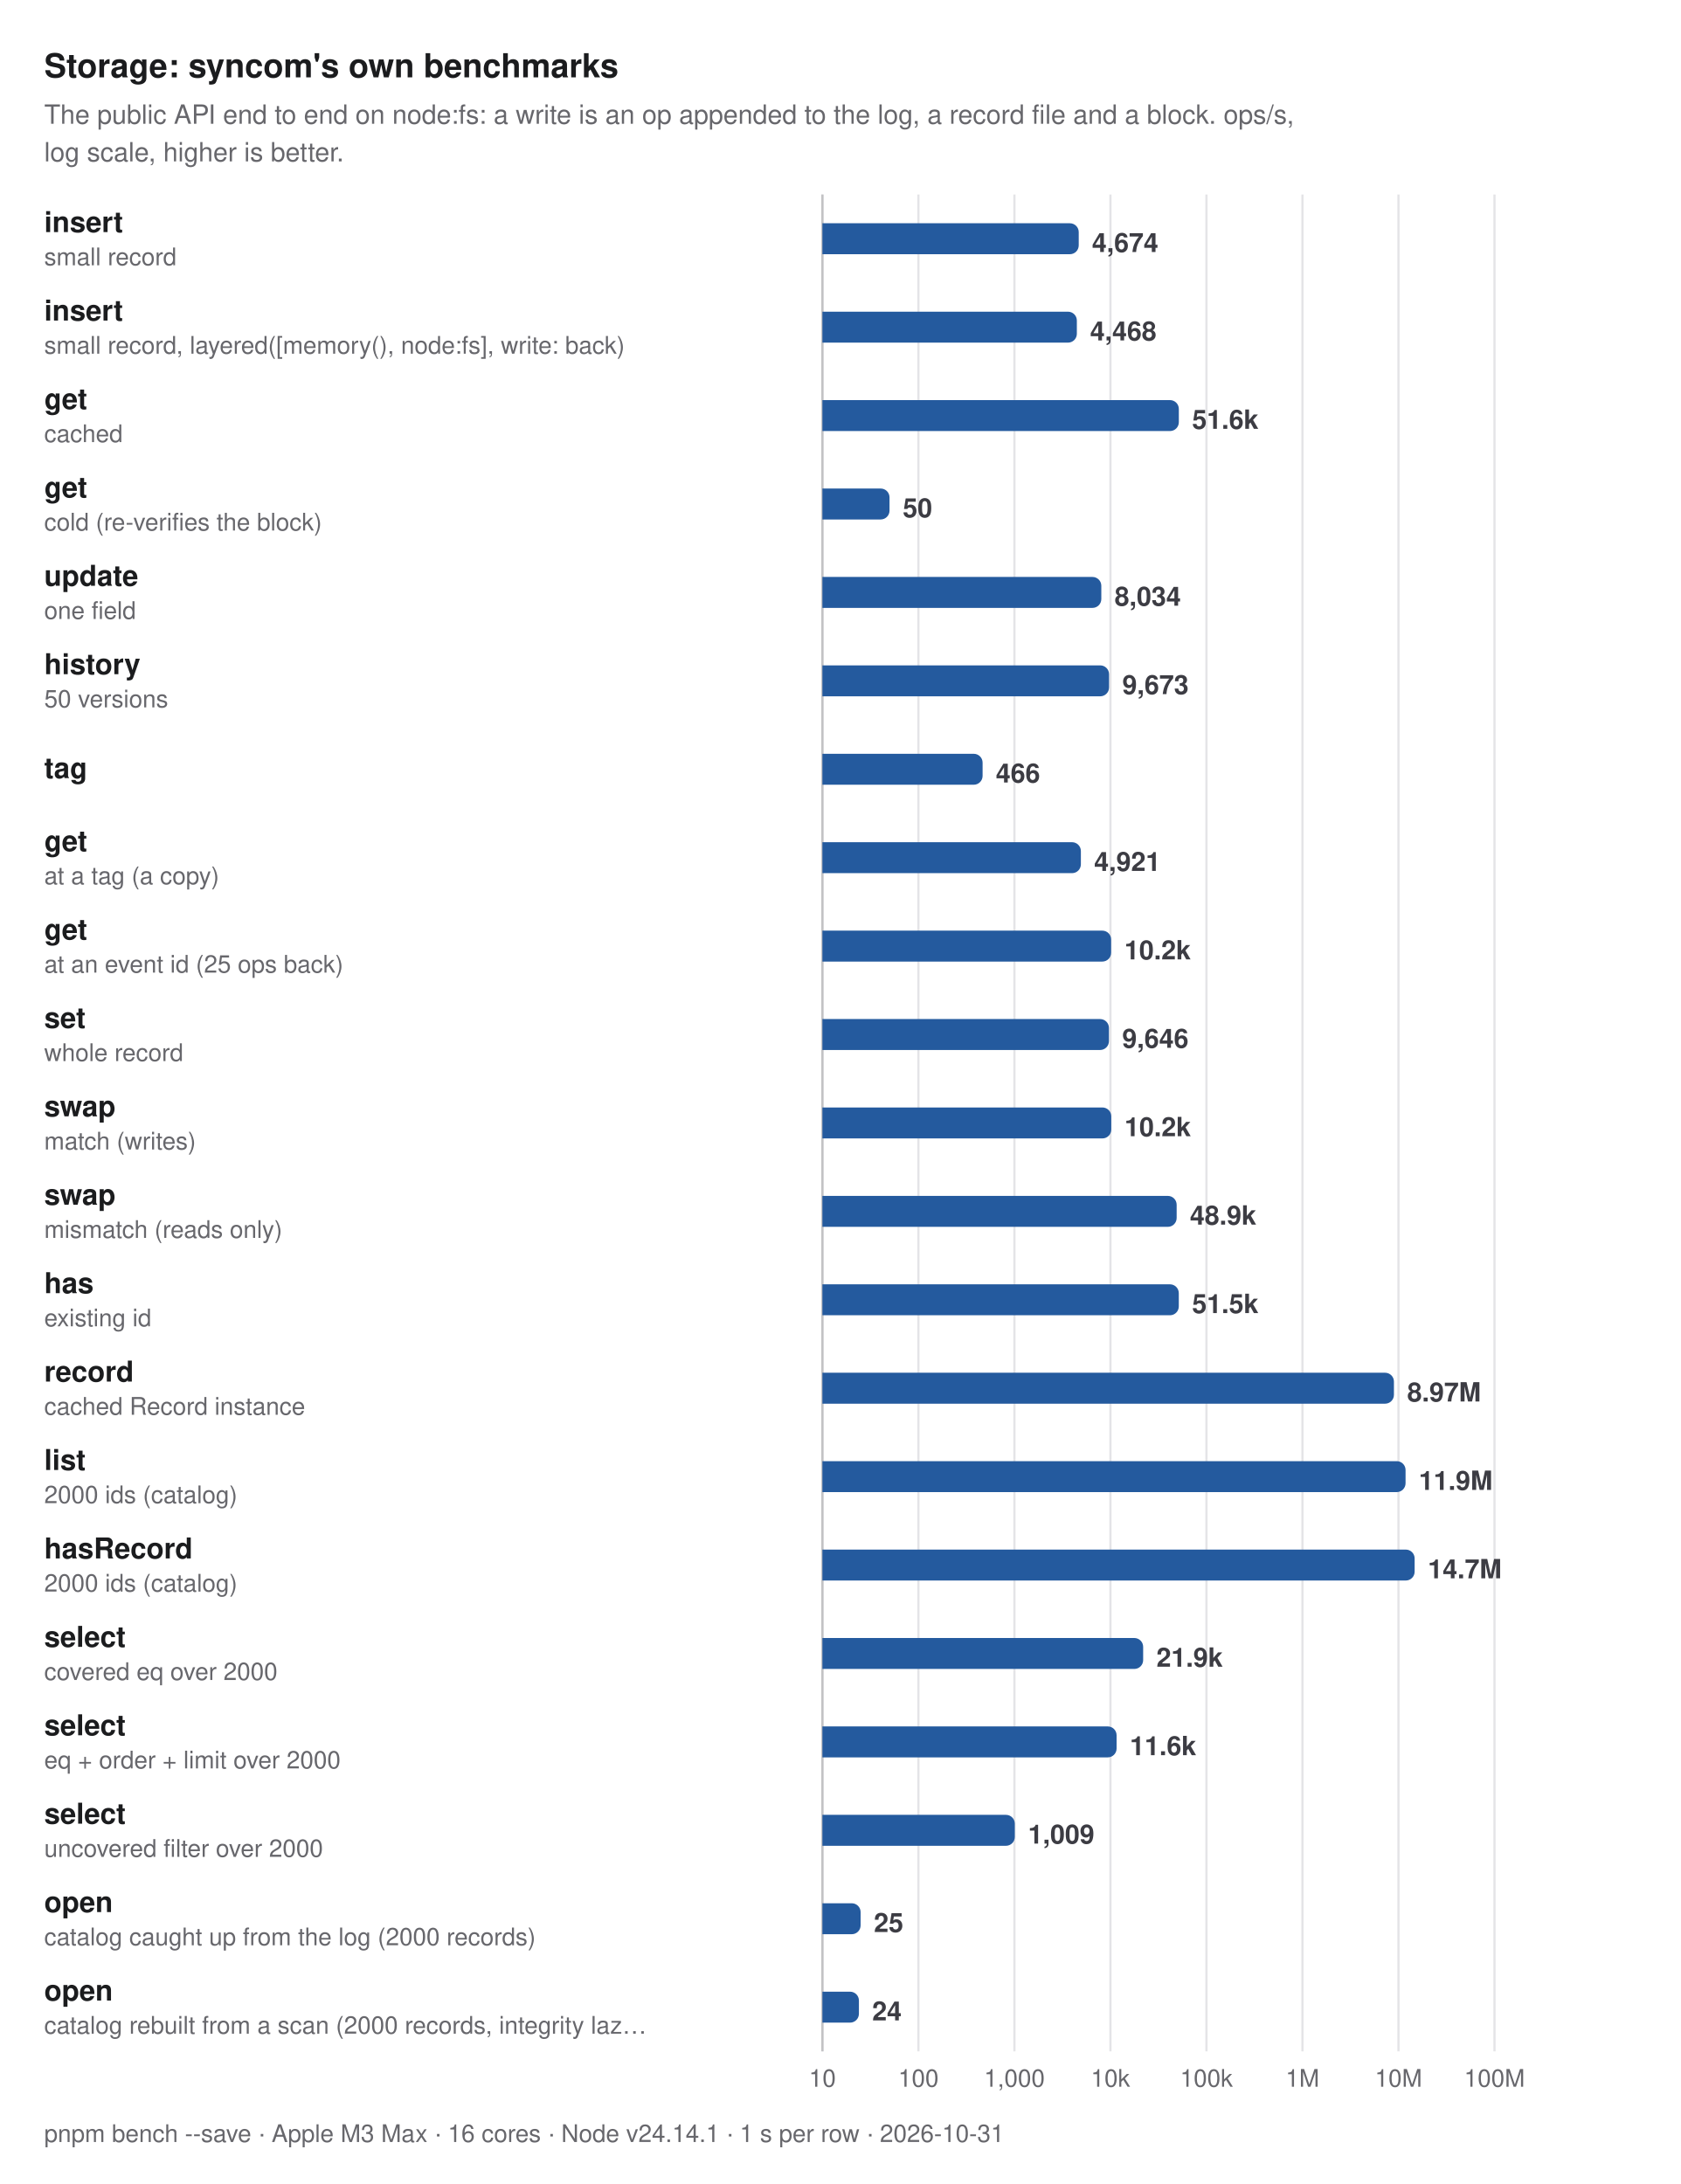
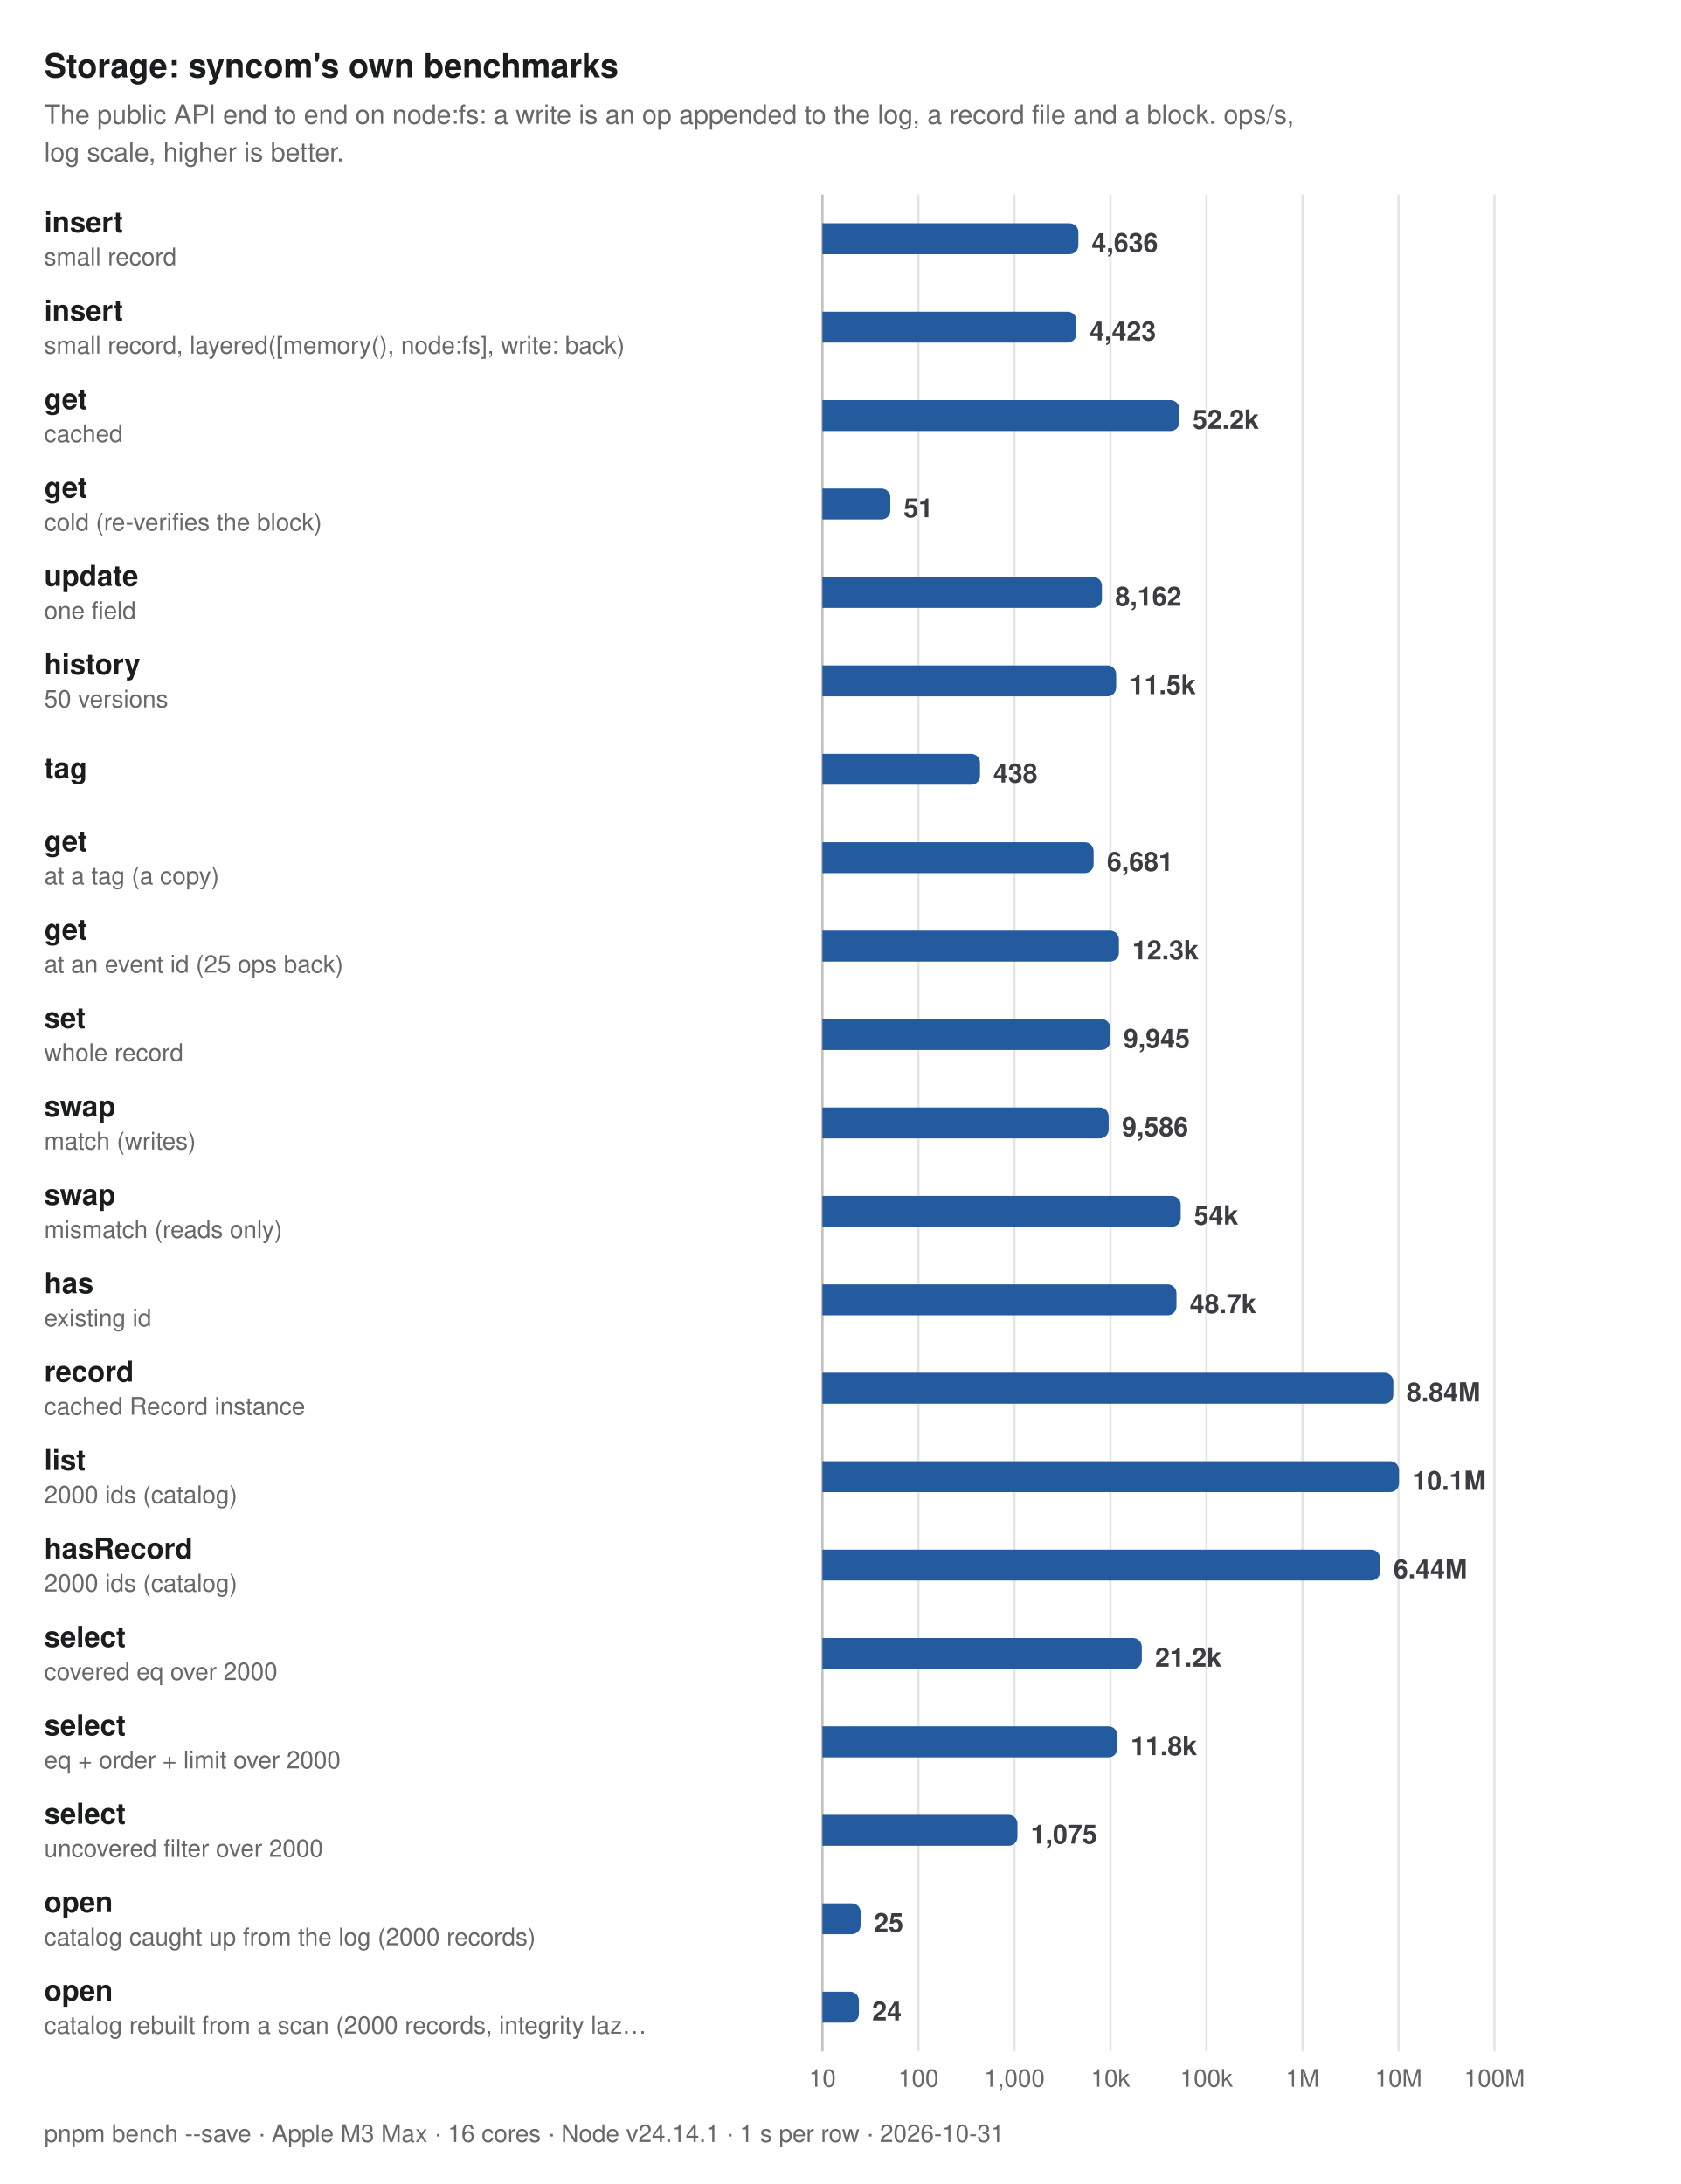
<svg xmlns="http://www.w3.org/2000/svg" width="760" height="988" viewBox="0 0 760 988" role="img" aria-label="Storage: syncom's own benchmarks. The public API end to end on node:fs: a write is an op appended to the log, a record file and a block. ops/s, log scale, higher is better.">
  <style>
  text { font-family: -apple-system, BlinkMacSystemFont, "Segoe UI", Helvetica, Arial, sans-serif; }
  .title { font-size: 15px; font-weight: 700; fill: #1b1c1e; }
  .subtitle, .caption { font-size: 12px; fill: #67676c; }
  .caption { font-size: 11px; }
  .group { font-size: 11px; font-weight: 600; letter-spacing: 0.06em; fill: #67676c; }
  .label { font-size: 13px; font-weight: 600; fill: #1b1c1e; }
  .label.primary, .label.secondary { font-weight: 700; }
  .sublabel { font-size: 11px; fill: #67676c; }
  .value { font-size: 12px; font-weight: 600; fill: #3c3c43; font-variant-numeric: tabular-nums; }
  .value.small { font-size: 10px; }
  .legend { font-size: 11px; fill: #3c3c43; }
  .tick { font-size: 11px; fill: #67676c; font-variant-numeric: tabular-nums; }
  .grid { stroke: #e4e4e7; stroke-width: 1; }
  .axis { stroke: #c2c2c4; stroke-width: 1; }
  .ref { stroke: #67676c; stroke-width: 1; stroke-dasharray: 3 3; }
  .bar { fill: #c4c6cc; }
  .bar.primary { fill: #245a9e; }
  .bar.secondary { fill: #5e9be6; }
  @media (prefers-color-scheme: dark) {
    .title, .label { fill: #dfdfd6; }
    .subtitle, .caption, .group, .sublabel, .tick { fill: #98989f; }
    .value, .legend { fill: #c2c2c4; }
    .grid { stroke: #2e2e32; }
    .axis { stroke: #48484c; }
    .ref { stroke: #98989f; }
    .bar { fill: #46474e; }
    .bar.primary { fill: #8dbcf2; }
    .bar.secondary { fill: #3d7bd0; }
  }
</style>
  <text class="title" x="20" y="35">Storage: syncom's own benchmarks</text>
  <text class="subtitle" x="20" y="56">The public API end to end on node:fs: a write is an op appended to the log, a record file and a block. ops/s,</text>
  <text class="subtitle" x="20" y="73">log scale, higher is better.</text>
  <line class="grid" x1="372" y1="88" x2="372" y2="928" />
  <text class="tick" x="372" y="944" text-anchor="middle">10</text>
  <line class="grid" x1="415.429" y1="88" x2="415.429" y2="928" />
  <text class="tick" x="415.429" y="944" text-anchor="middle">100</text>
  <line class="grid" x1="458.857" y1="88" x2="458.857" y2="928" />
  <text class="tick" x="458.857" y="944" text-anchor="middle">1,000</text>
  <line class="grid" x1="502.286" y1="88" x2="502.286" y2="928" />
  <text class="tick" x="502.286" y="944" text-anchor="middle">10k</text>
  <line class="grid" x1="545.714" y1="88" x2="545.714" y2="928" />
  <text class="tick" x="545.714" y="944" text-anchor="middle">100k</text>
  <line class="grid" x1="589.143" y1="88" x2="589.143" y2="928" />
  <text class="tick" x="589.143" y="944" text-anchor="middle">1M</text>
  <line class="grid" x1="632.571" y1="88" x2="632.571" y2="928" />
  <text class="tick" x="632.571" y="944" text-anchor="middle">10M</text>
  <line class="grid" x1="676" y1="88" x2="676" y2="928" />
  <text class="tick" x="676" y="944" text-anchor="middle">100M</text>
  <line class="axis" x1="372" y1="88" x2="372" y2="928" />
  <g>
    <text class="label primary" x="20" y="105">insert</text>
    <text class="sublabel" x="20" y="120">small record</text>
-     <path class="bar primary" d="M372,101H483.941A4,4 0 0 1 487.941,105V111A4,4 0 0 1 483.941,115H372Z" />
-     <text class="value" x="493.941" y="114">4,674</text>
+     <path class="bar primary" d="M372,101H483.787A4,4 0 0 1 487.787,105V111A4,4 0 0 1 483.787,115H372Z" />
+     <text class="value" x="493.787" y="114">4,636</text>
  </g>
  <g>
    <text class="label primary" x="20" y="145">insert</text>
    <text class="sublabel" x="20" y="160">small record, layered([memory(), node:fs], write: back)</text>
-     <path class="bar primary" d="M372,141H483.091A4,4 0 0 1 487.091,145V151A4,4 0 0 1 483.091,155H372Z" />
-     <text class="value" x="493.091" y="154">4,468</text>
+     <path class="bar primary" d="M372,141H482.9A4,4 0 0 1 486.9,145V151A4,4 0 0 1 482.9,155H372Z" />
+     <text class="value" x="492.9" y="154">4,423</text>
  </g>
  <g>
    <text class="label primary" x="20" y="185">get</text>
    <text class="sublabel" x="20" y="200">cached</text>
-     <path class="bar primary" d="M372,181H529.22A4,4 0 0 1 533.22,185V191A4,4 0 0 1 529.22,195H372Z" />
-     <text class="value" x="539.22" y="194">51.6k</text>
+     <path class="bar primary" d="M372,181H529.441A4,4 0 0 1 533.441,185V191A4,4 0 0 1 529.441,195H372Z" />
+     <text class="value" x="539.441" y="194">52.2k</text>
  </g>
  <g>
    <text class="label primary" x="20" y="225">get</text>
    <text class="sublabel" x="20" y="240">cold (re-verifies the block)</text>
-     <path class="bar primary" d="M372,221H398.355A4,4 0 0 1 402.355,225V231A4,4 0 0 1 398.355,235H372Z" />
-     <text class="value" x="408.355" y="234">50</text>
+     <path class="bar primary" d="M372,221H398.729A4,4 0 0 1 402.729,225V231A4,4 0 0 1 398.729,235H372Z" />
+     <text class="value" x="408.729" y="234">51</text>
  </g>
  <g>
    <text class="label primary" x="20" y="265">update</text>
    <text class="sublabel" x="20" y="280">one field</text>
-     <path class="bar primary" d="M372,261H494.157A4,4 0 0 1 498.157,265V271A4,4 0 0 1 494.157,275H372Z" />
-     <text class="value" x="504.157" y="274">8,034</text>
+     <path class="bar primary" d="M372,261H494.455A4,4 0 0 1 498.455,265V271A4,4 0 0 1 494.455,275H372Z" />
+     <text class="value" x="504.455" y="274">8,162</text>
  </g>
  <g>
    <text class="label primary" x="20" y="305">history</text>
    <text class="sublabel" x="20" y="320">50 versions</text>
-     <path class="bar primary" d="M372,301H497.659A4,4 0 0 1 501.659,305V311A4,4 0 0 1 497.659,315H372Z" />
-     <text class="value" x="507.659" y="314">9,673</text>
+     <path class="bar primary" d="M372,301H500.882A4,4 0 0 1 504.882,305V311A4,4 0 0 1 500.882,315H372Z" />
+     <text class="value" x="510.882" y="314">11.5k</text>
  </g>
  <g>
    <text class="label primary" x="20" y="352">tag</text>
-     <path class="bar primary" d="M372,341H440.456A4,4 0 0 1 444.456,345V351A4,4 0 0 1 440.456,355H372Z" />
-     <text class="value" x="450.456" y="354">466</text>
+     <path class="bar primary" d="M372,341H439.287A4,4 0 0 1 443.287,345V351A4,4 0 0 1 439.287,355H372Z" />
+     <text class="value" x="449.287" y="354">438</text>
  </g>
  <g>
    <text class="label primary" x="20" y="385">get</text>
    <text class="sublabel" x="20" y="400">at a tag (a copy)</text>
-     <path class="bar primary" d="M372,381H484.912A4,4 0 0 1 488.912,385V391A4,4 0 0 1 484.912,395H372Z" />
-     <text class="value" x="494.912" y="394">4,921</text>
+     <path class="bar primary" d="M372,381H490.679A4,4 0 0 1 494.679,385V391A4,4 0 0 1 490.679,395H372Z" />
+     <text class="value" x="500.679" y="394">6,681</text>
  </g>
  <g>
    <text class="label primary" x="20" y="425">get</text>
    <text class="sublabel" x="20" y="440">at an event id (25 ops back)</text>
-     <path class="bar primary" d="M372,421H498.596A4,4 0 0 1 502.596,425V431A4,4 0 0 1 498.596,435H372Z" />
-     <text class="value" x="508.596" y="434">10.2k</text>
+     <path class="bar primary" d="M372,421H502.132A4,4 0 0 1 506.132,425V431A4,4 0 0 1 502.132,435H372Z" />
+     <text class="value" x="512.132" y="434">12.3k</text>
  </g>
  <g>
    <text class="label primary" x="20" y="465">set</text>
    <text class="sublabel" x="20" y="480">whole record</text>
-     <path class="bar primary" d="M372,461H497.606A4,4 0 0 1 501.606,465V471A4,4 0 0 1 497.606,475H372Z" />
-     <text class="value" x="507.606" y="474">9,646</text>
+     <path class="bar primary" d="M372,461H498.182A4,4 0 0 1 502.182,465V471A4,4 0 0 1 498.182,475H372Z" />
+     <text class="value" x="508.182" y="474">9,945</text>
  </g>
  <g>
    <text class="label primary" x="20" y="505">swap</text>
    <text class="sublabel" x="20" y="520">match (writes)</text>
-     <path class="bar primary" d="M372,501H498.661A4,4 0 0 1 502.661,505V511A4,4 0 0 1 498.661,515H372Z" />
-     <text class="value" x="508.661" y="514">10.2k</text>
+     <path class="bar primary" d="M372,501H497.488A4,4 0 0 1 501.488,505V511A4,4 0 0 1 497.488,515H372Z" />
+     <text class="value" x="507.488" y="514">9,586</text>
  </g>
  <g>
    <text class="label primary" x="20" y="545">swap</text>
    <text class="sublabel" x="20" y="560">mismatch (reads only)</text>
-     <path class="bar primary" d="M372,541H528.236A4,4 0 0 1 532.236,545V551A4,4 0 0 1 528.236,555H372Z" />
-     <text class="value" x="538.236" y="554">48.9k</text>
+     <path class="bar primary" d="M372,541H530.077A4,4 0 0 1 534.077,545V551A4,4 0 0 1 530.077,555H372Z" />
+     <text class="value" x="540.077" y="554">54k</text>
  </g>
  <g>
    <text class="label primary" x="20" y="585">has</text>
    <text class="sublabel" x="20" y="600">existing id</text>
-     <path class="bar primary" d="M372,581H529.204A4,4 0 0 1 533.204,585V591A4,4 0 0 1 529.204,595H372Z" />
-     <text class="value" x="539.204" y="594">51.5k</text>
+     <path class="bar primary" d="M372,581H528.154A4,4 0 0 1 532.154,585V591A4,4 0 0 1 528.154,595H372Z" />
+     <text class="value" x="538.154" y="594">48.7k</text>
  </g>
  <g>
    <text class="label primary" x="20" y="625">record</text>
    <text class="sublabel" x="20" y="640">cached Record instance</text>
-     <path class="bar primary" d="M372,621H626.519A4,4 0 0 1 630.519,625V631A4,4 0 0 1 626.519,635H372Z" />
-     <text class="value" x="636.519" y="634">8.97M</text>
+     <path class="bar primary" d="M372,621H626.241A4,4 0 0 1 630.241,625V631A4,4 0 0 1 626.241,635H372Z" />
+     <text class="value" x="636.241" y="634">8.84M</text>
  </g>
  <g>
    <text class="label primary" x="20" y="665">list</text>
    <text class="sublabel" x="20" y="680">2000 ids (catalog)</text>
-     <path class="bar primary" d="M372,661H631.776A4,4 0 0 1 635.776,665V671A4,4 0 0 1 631.776,675H372Z" />
-     <text class="value" x="641.776" y="674">11.9M</text>
+     <path class="bar primary" d="M372,661H628.817A4,4 0 0 1 632.817,665V671A4,4 0 0 1 628.817,675H372Z" />
+     <text class="value" x="638.817" y="674">10.1M</text>
  </g>
  <g>
    <text class="label primary" x="20" y="705">hasRecord</text>
    <text class="sublabel" x="20" y="720">2000 ids (catalog)</text>
-     <path class="bar primary" d="M372,701H635.88A4,4 0 0 1 639.88,705V711A4,4 0 0 1 635.88,715H372Z" />
-     <text class="value" x="645.88" y="714">14.7M</text>
+     <path class="bar primary" d="M372,701H620.281A4,4 0 0 1 624.281,705V711A4,4 0 0 1 620.281,715H372Z" />
+     <text class="value" x="630.281" y="714">6.44M</text>
  </g>
  <g>
    <text class="label primary" x="20" y="745">select</text>
    <text class="sublabel" x="20" y="760">covered eq over 2000</text>
-     <path class="bar primary" d="M372,741H513.084A4,4 0 0 1 517.084,745V751A4,4 0 0 1 513.084,755H372Z" />
-     <text class="value" x="523.084" y="754">21.9k</text>
+     <path class="bar primary" d="M372,741H512.478A4,4 0 0 1 516.478,745V751A4,4 0 0 1 512.478,755H372Z" />
+     <text class="value" x="522.478" y="754">21.2k</text>
  </g>
  <g>
    <text class="label primary" x="20" y="785">select</text>
    <text class="sublabel" x="20" y="800">eq + order + limit over 2000</text>
-     <path class="bar primary" d="M372,781H501.067A4,4 0 0 1 505.067,785V791A4,4 0 0 1 501.067,795H372Z" />
-     <text class="value" x="511.067" y="794">11.6k</text>
+     <path class="bar primary" d="M372,781H501.438A4,4 0 0 1 505.438,785V791A4,4 0 0 1 501.438,795H372Z" />
+     <text class="value" x="511.438" y="794">11.8k</text>
  </g>
  <g>
    <text class="label primary" x="20" y="825">select</text>
    <text class="sublabel" x="20" y="840">uncovered filter over 2000</text>
-     <path class="bar primary" d="M372,821H455.026A4,4 0 0 1 459.026,825V831A4,4 0 0 1 455.026,835H372Z" />
-     <text class="value" x="465.026" y="834">1,009</text>
+     <path class="bar primary" d="M372,821H456.221A4,4 0 0 1 460.221,825V831A4,4 0 0 1 456.221,835H372Z" />
+     <text class="value" x="466.221" y="834">1,075</text>
  </g>
  <g>
    <text class="label primary" x="20" y="865">open</text>
    <text class="sublabel" x="20" y="880">catalog caught up from the log (2000 records)</text>
    <path class="bar primary" d="M372,861H385.282A4,4 0 0 1 389.282,865V871A4,4 0 0 1 385.282,875H372Z" />
    <text class="value" x="395.282" y="874">25</text>
  </g>
  <g>
    <text class="label primary" x="20" y="905">open</text>
    <text class="sublabel" x="20" y="920">catalog rebuilt from a scan (2000 records, integrity laz…</text>
    <path class="bar primary" d="M372,901H384.512A4,4 0 0 1 388.512,905V911A4,4 0 0 1 384.512,915H372Z" />
    <text class="value" x="394.512" y="914">24</text>
  </g>
  <text class="caption" x="20" y="969">pnpm bench --save · Apple M3 Max · 16 cores · Node v24.14.1 · 1 s per row · 2026-10-31</text>
</svg>
